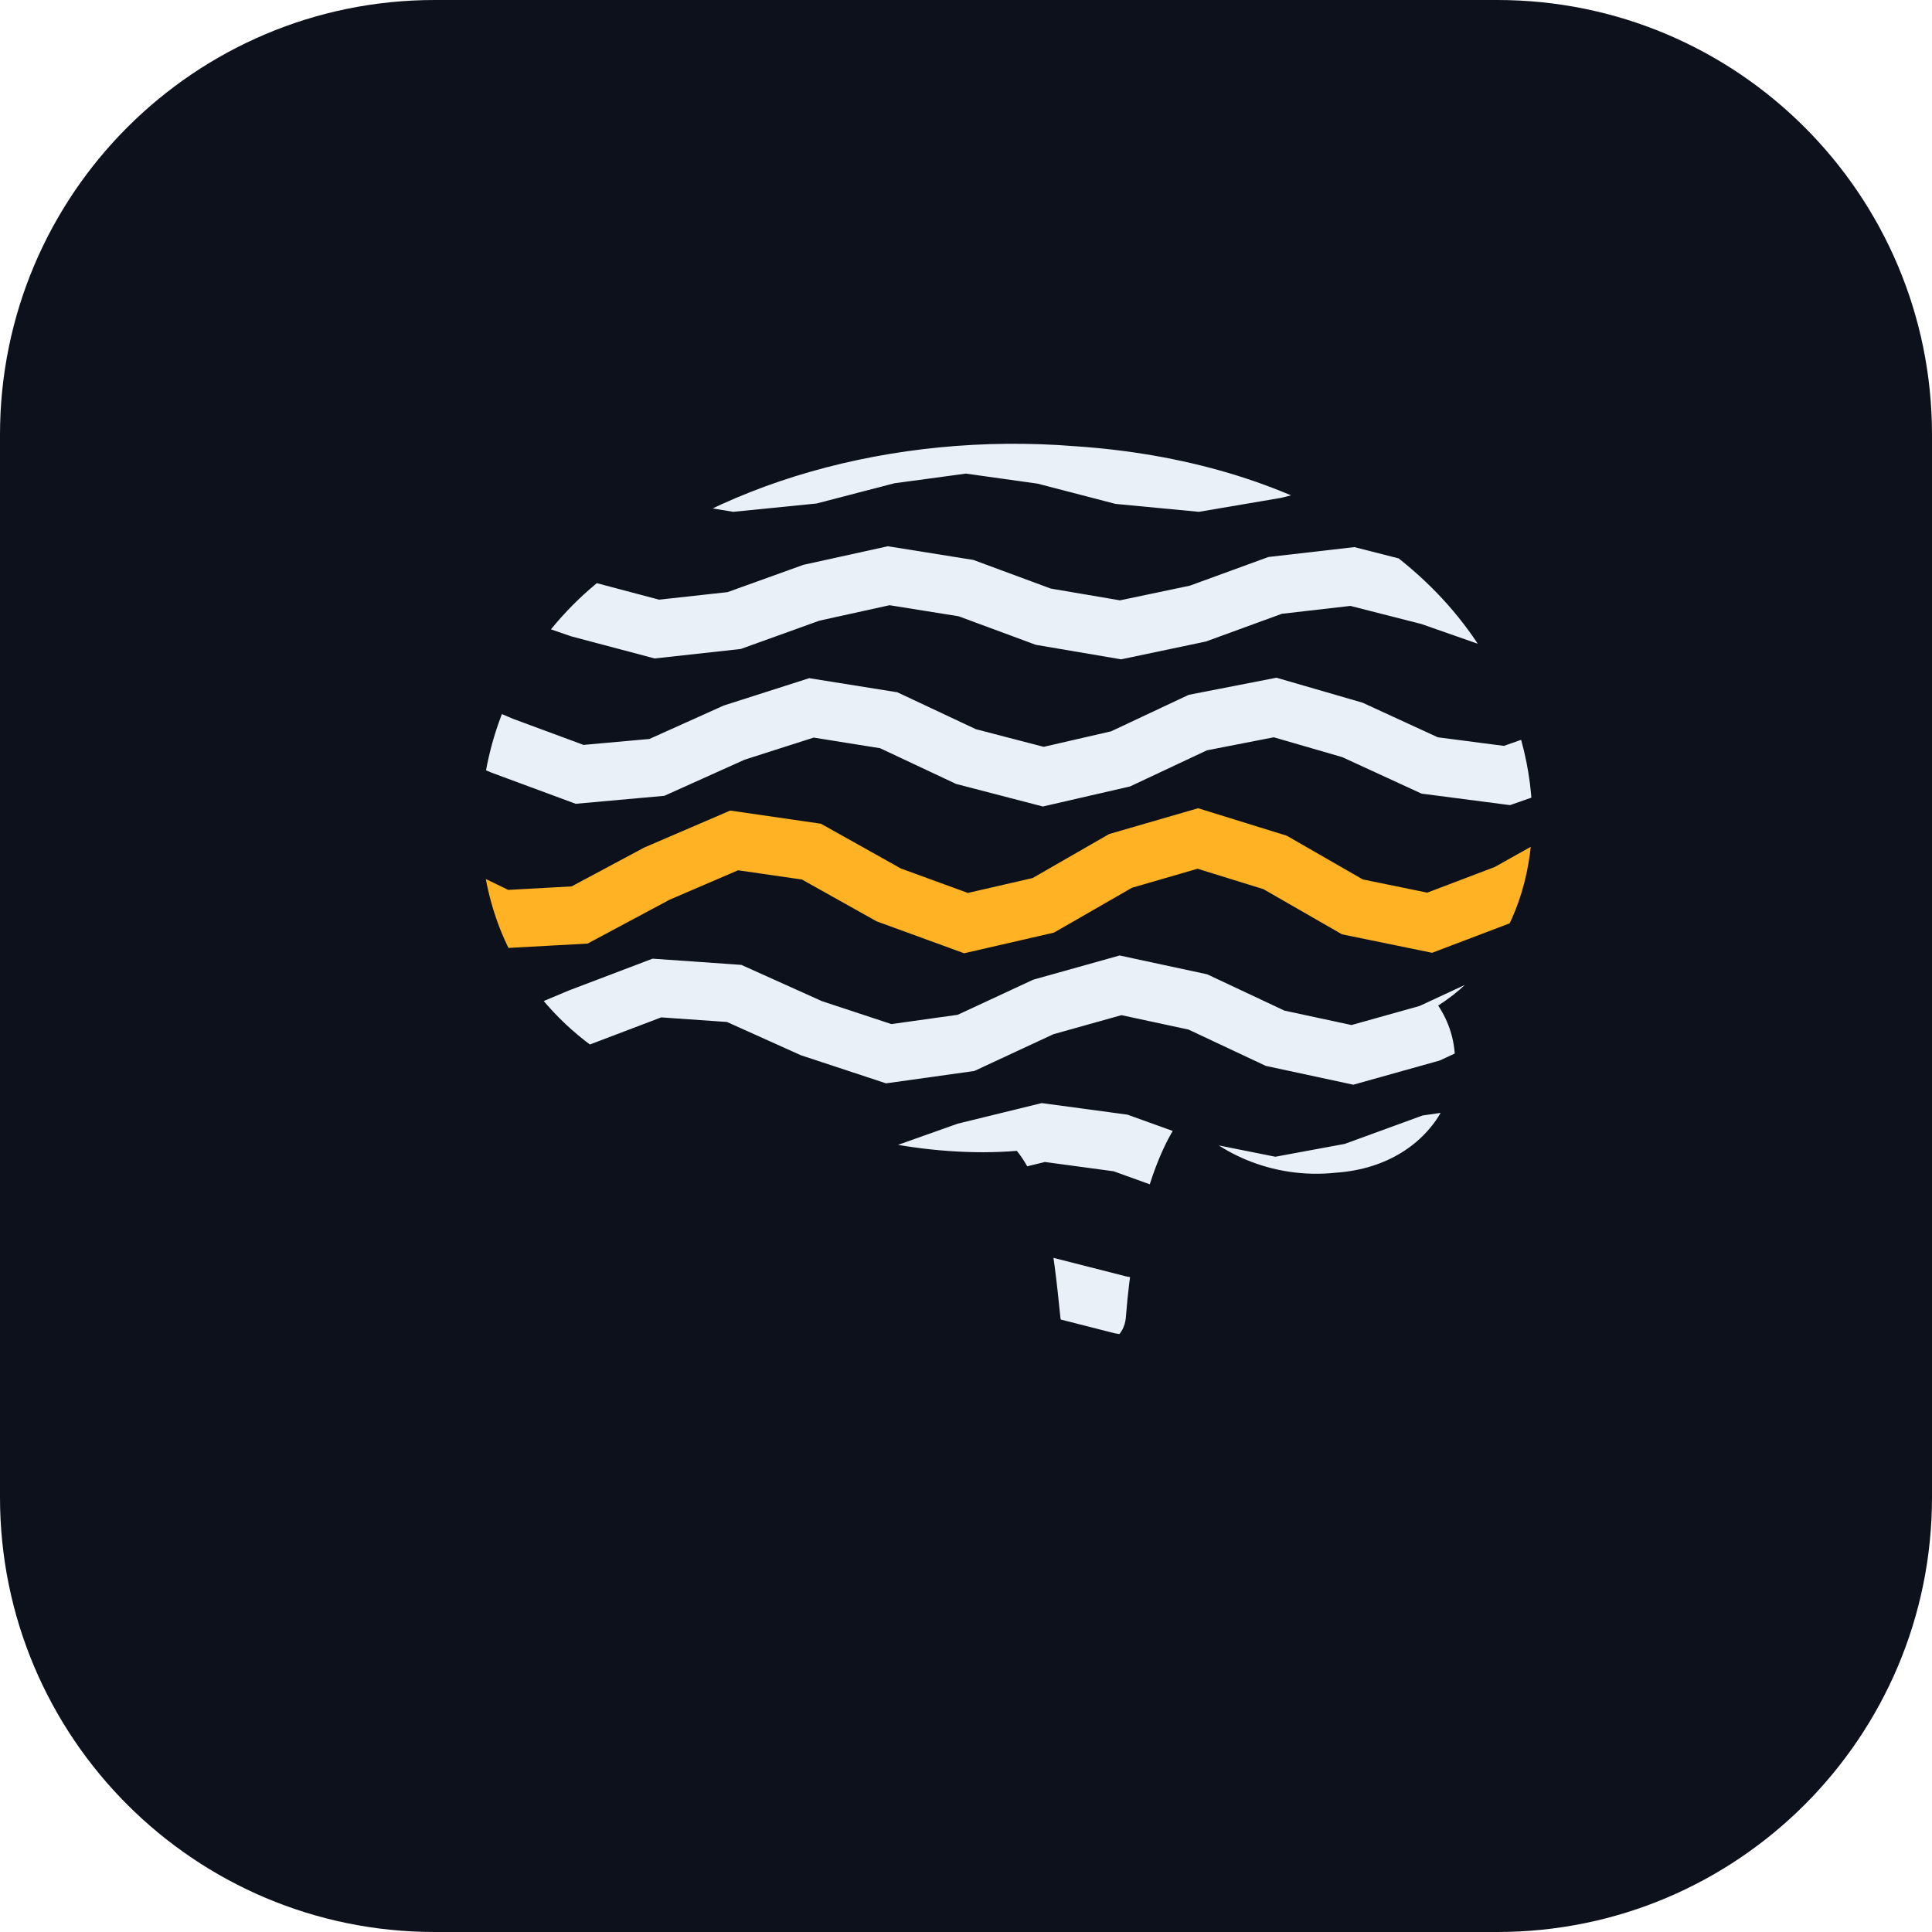
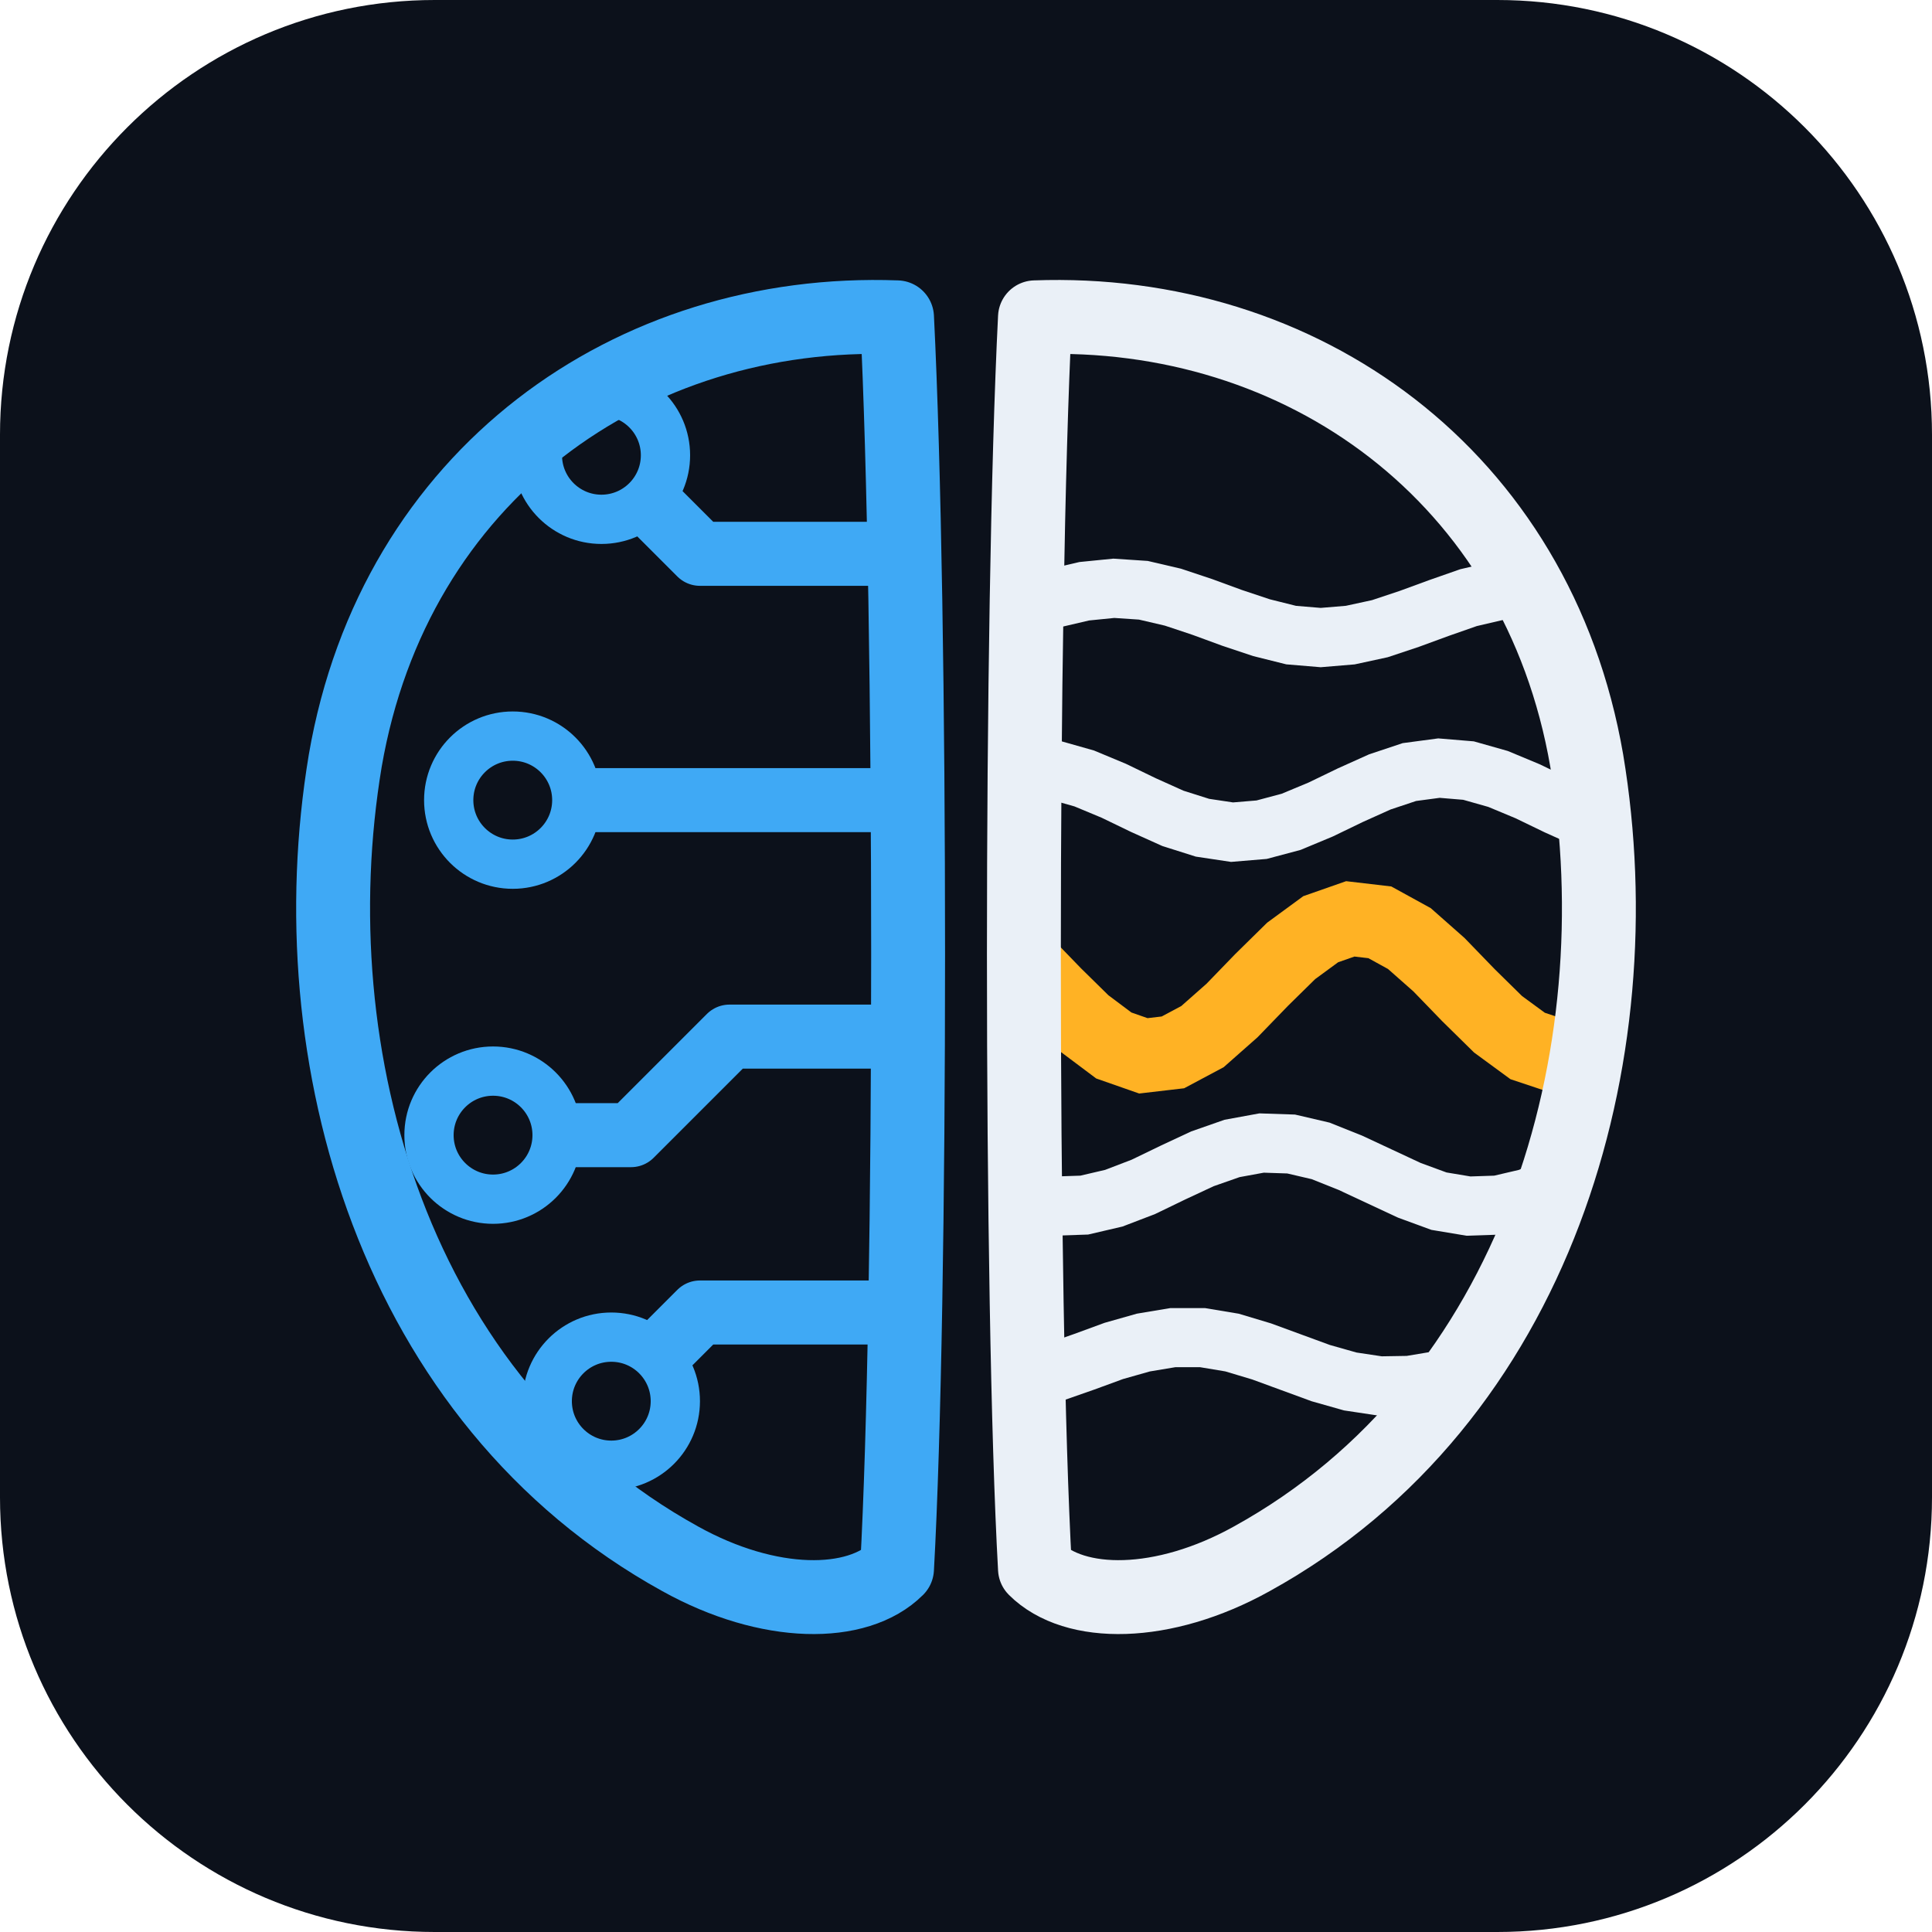
<svg xmlns="http://www.w3.org/2000/svg" viewBox="0 0 40 40">
  <rect width="40" height="40" rx="9" fill="#0C111B" />
-   <g transform="translate(4 4) scale(0.8)">
-     <defs>
-       <clipPath id="b">
-         <path d="M80 190C58 160 62 110 98 80C130 52 180 38 230 42C290 46 338 74 352 120C362 152 352 182 330 196C342 214 330 240 302 242C284 244 268 236 260 226C252 236 246 256 244 282C243 292 228 292 226 282C224 262 222 246 214 236C190 238 160 232 140 220C120 222 96 212 80 190Z" transform="translate(1.2 2.6) scale(0.094)" />
-       </clipPath>
-     </defs>
-     <g clip-path="url(#b)">
-       <path d="M0 7 L0 7.00 L2 7.45 L4 7.40 L6 6.92 L8 6.52 L10 6.65 L12 7.16 L14 7.49 L16 7.29 L18 6.77 L20 6.50 L22 6.78 L24 7.30 L26 7.49 L28 7.15 L30 6.64 L32 6.53 L34 6.93 L36 7.41 L38 7.44 L40 7.00" fill="none" stroke="#EAF0F7" stroke-width="1.5" stroke-linecap="round" />
-       <path d="M0 10.6 L0 11.19 L2 11.20 L4 10.56 L6 9.96 L8 10.06 L10 10.75 L12 11.28 L14 11.06 L16 10.34 L18 9.90 L20 10.22 L22 10.96 L24 11.30 L26 10.88 L28 10.15 L30 9.92 L32 10.43 L34 11.13 L36 11.25 L38 10.66 L40 10.01" fill="none" stroke="#EAF0F7" stroke-width="1.5" stroke-linecap="round" />
-       <path d="M0 14.2 L0 15.02 L2 14.24 L4 13.42 L6 13.45 L8 14.30 L10 15.04 L12 14.86 L14 13.96 L16 13.32 L18 13.64 L20 14.58 L22 15.10 L24 14.64 L26 13.70 L28 13.31 L30 13.89 L32 14.81 L34 15.07 L36 14.37 L38 13.49 L40 13.38" fill="none" stroke="#EAF0F7" stroke-width="1.5" stroke-linecap="round" />
-       <path d="M0 17.8 L0 17.96 L2 16.90 L4 16.83 L6 17.82 L8 18.79 L10 18.68 L12 17.61 L14 16.75 L16 17.04 L18 18.16 L20 18.89 L22 18.43 L24 17.28 L26 16.70 L28 17.32 L30 18.47 L32 18.88 L34 18.12 L36 17.00 L38 16.76 L40 17.65" fill="none" stroke="#FFB224" stroke-width="1.5" stroke-linecap="round" />
-       <path d="M0 21.4 L0 20.72 L2 20.57 L4 21.33 L6 22.17 L8 22.17 L10 21.33 L12 20.57 L14 20.71 L16 21.61 L18 22.27 L20 21.99 L22 21.06 L24 20.50 L26 20.93 L28 21.87 L30 22.30 L32 21.74 L34 20.81 L36 20.53 L38 21.19 L40 22.09" fill="none" stroke="#EAF0F7" stroke-width="1.5" stroke-linecap="round" />
-       <path d="M0 25 L0 24.33 L2 24.87 L4 25.56 L6 25.63 L8 25.02 L10 24.38 L12 24.42 L14 25.09 L16 25.66 L18 25.51 L20 24.80 L22 24.31 L24 24.58 L26 25.30 L28 25.70 L30 25.33 L32 24.60 L34 24.31 L36 24.77 L38 25.49 L40 25.67" fill="none" stroke="#EAF0F7" stroke-width="1.5" stroke-linecap="round" />
-       <path d="M0 28.6 L0 28.46 L2 28.96 L4 29.07 L6 28.66 L8 28.19 L10 28.16 L12 28.62 L14 29.05 L16 28.99 L18 28.50 L20 28.12 L22 28.26 L24 28.77 L26 29.10 L28 28.88 L30 28.36 L32 28.10 L34 28.39 L36 28.91 L38 29.09 L40 28.74" fill="none" stroke="#EAF0F7" stroke-width="1.5" stroke-linecap="round" />
+   <g transform="translate(3 3) scale(0.85)">
+     <g transform="translate(-4 0.6) scale(0.12)">
+       <defs>
+         <clipPath id="h">
+           <path d="M206 30C260 28 308 62 318 120C328 180 308 250 250 282C232 292 214 292 206 284C203 230 203 90 206 30Z" transform="translate(8 0)" />
+         </clipPath>
+       </defs>
+       <g clip-path="url(#h)">
+         <path d="M200 90 L200 93.3 L206 91.3 L212 89.0 L218 87.0 L224 85.6 L230 85.0 L236 85.4 L242 86.8 L248 88.8 L254 91.0 L260 93.0 L266 94.5 L272 95.0 L278 94.5 L284 93.2 L290 91.2 L296 89.0 L302 86.9 L308 85.5 L314 85.0 L320 85.5 L326 86.8" fill="none" stroke="#EAF0F7" stroke-width="12" stroke-linecap="round" />
+         <path d="M200 128 L200 124.4 L206 122.4 L212 121.5 L218 121.9 L224 123.6 L230 126.1 L236 129.0 L242 131.7 L248 133.6 L254 134.5 L260 134.0 L266 132.4 L272 129.9 L278 127.0 L284 124.3 L290 122.3 L296 121.5 L302 122.0 L308 123.7 L314 126.2 L320 129.1 L326 131.8" fill="none" stroke="#EAF0F7" stroke-width="12" stroke-linecap="round" />
+         <path d="M200 166 L200 152.7 L206 156.0 L212 161.2 L218 167.4 L224 173.3 L230 177.8 L236 179.9 L242 179.2 L248 176.0 L254 170.7 L260 164.5 L266 158.6 L272 154.2 L278 152.1 L284 152.8 L290 156.1 L296 161.4 L302 167.6 L308 173.5 L314 177.9 L320 179.9 L326 179.2" fill="none" stroke="#FFB224" stroke-width="15" stroke-linecap="round" />
+         <path d="M200 204 L200 204.3 L206 207.1 L212 209.3 L218 210.4 L224 210.2 L230 208.8 L236 206.5 L242 203.6 L248 200.8 L254 198.7 L260 197.6 L266 197.8 L272 199.2 L278 201.6 L284 204.4 L290 207.2 L296 209.4 L302 210.4 L308 210.2 L314 208.8 L320 206.4 L326 203.5" fill="none" stroke="#EAF0F7" stroke-width="12" stroke-linecap="round" />
+         <path d="M200 242 L200 246.9 L206 246.9 L212 245.9 L218 244.1 L224 242.0 L230 239.8 L236 238.1 L242 237.1 L248 237.1 L254 238.1 L260 239.9 L266 242.1 L272 244.3 L278 246.0 L284 246.9 L290 246.8 L296 245.8 L302 244.1 L308 241.9 L314 239.7 L320 238.0 L326 237.1" fill="none" stroke="#EAF0F7" stroke-width="12" stroke-linecap="round" />
+       </g>
+       <path d="M182 78H146L126 58" fill="none" stroke="#3FA9F5" stroke-width="13" stroke-linecap="round" stroke-linejoin="round" />
+       <circle cx="126" cy="58" r="13" fill="#0C111B" stroke="#3FA9F5" stroke-width="10" />
+       <path d="M182 128H108" fill="none" stroke="#3FA9F5" stroke-width="13" stroke-linecap="round" stroke-linejoin="round" />
+       <circle cx="108" cy="128" r="13" fill="#0C111B" stroke="#3FA9F5" stroke-width="10" />
+       <path d="M182 176H152L132 196H104" fill="none" stroke="#3FA9F5" stroke-width="13" stroke-linecap="round" stroke-linejoin="round" />
+       <circle cx="104" cy="196" r="13" fill="#0C111B" stroke="#3FA9F5" stroke-width="10" />
+       <path d="M182 232H146L128 250" fill="none" stroke="#3FA9F5" stroke-width="13" stroke-linecap="round" stroke-linejoin="round" />
+       <circle cx="128" cy="250" r="13" fill="#0C111B" stroke="#3FA9F5" stroke-width="10" />
+       <path d="M194 30C140 28 92 62 82 120C72 180 92 250 150 282C168 292 186 292 194 284C197 230 197 90 194 30Z" transform="translate(-8 0)" fill="none" stroke="#3FA9F5" stroke-width="15" stroke-linejoin="round" />
+       <path d="M206 30C260 28 308 62 318 120C328 180 308 250 250 282C232 292 214 292 206 284C203 230 203 90 206 30Z" transform="translate(8 0)" fill="none" stroke="#EAF0F7" stroke-width="15" stroke-linejoin="round" />
    </g>
  </g>
</svg>
